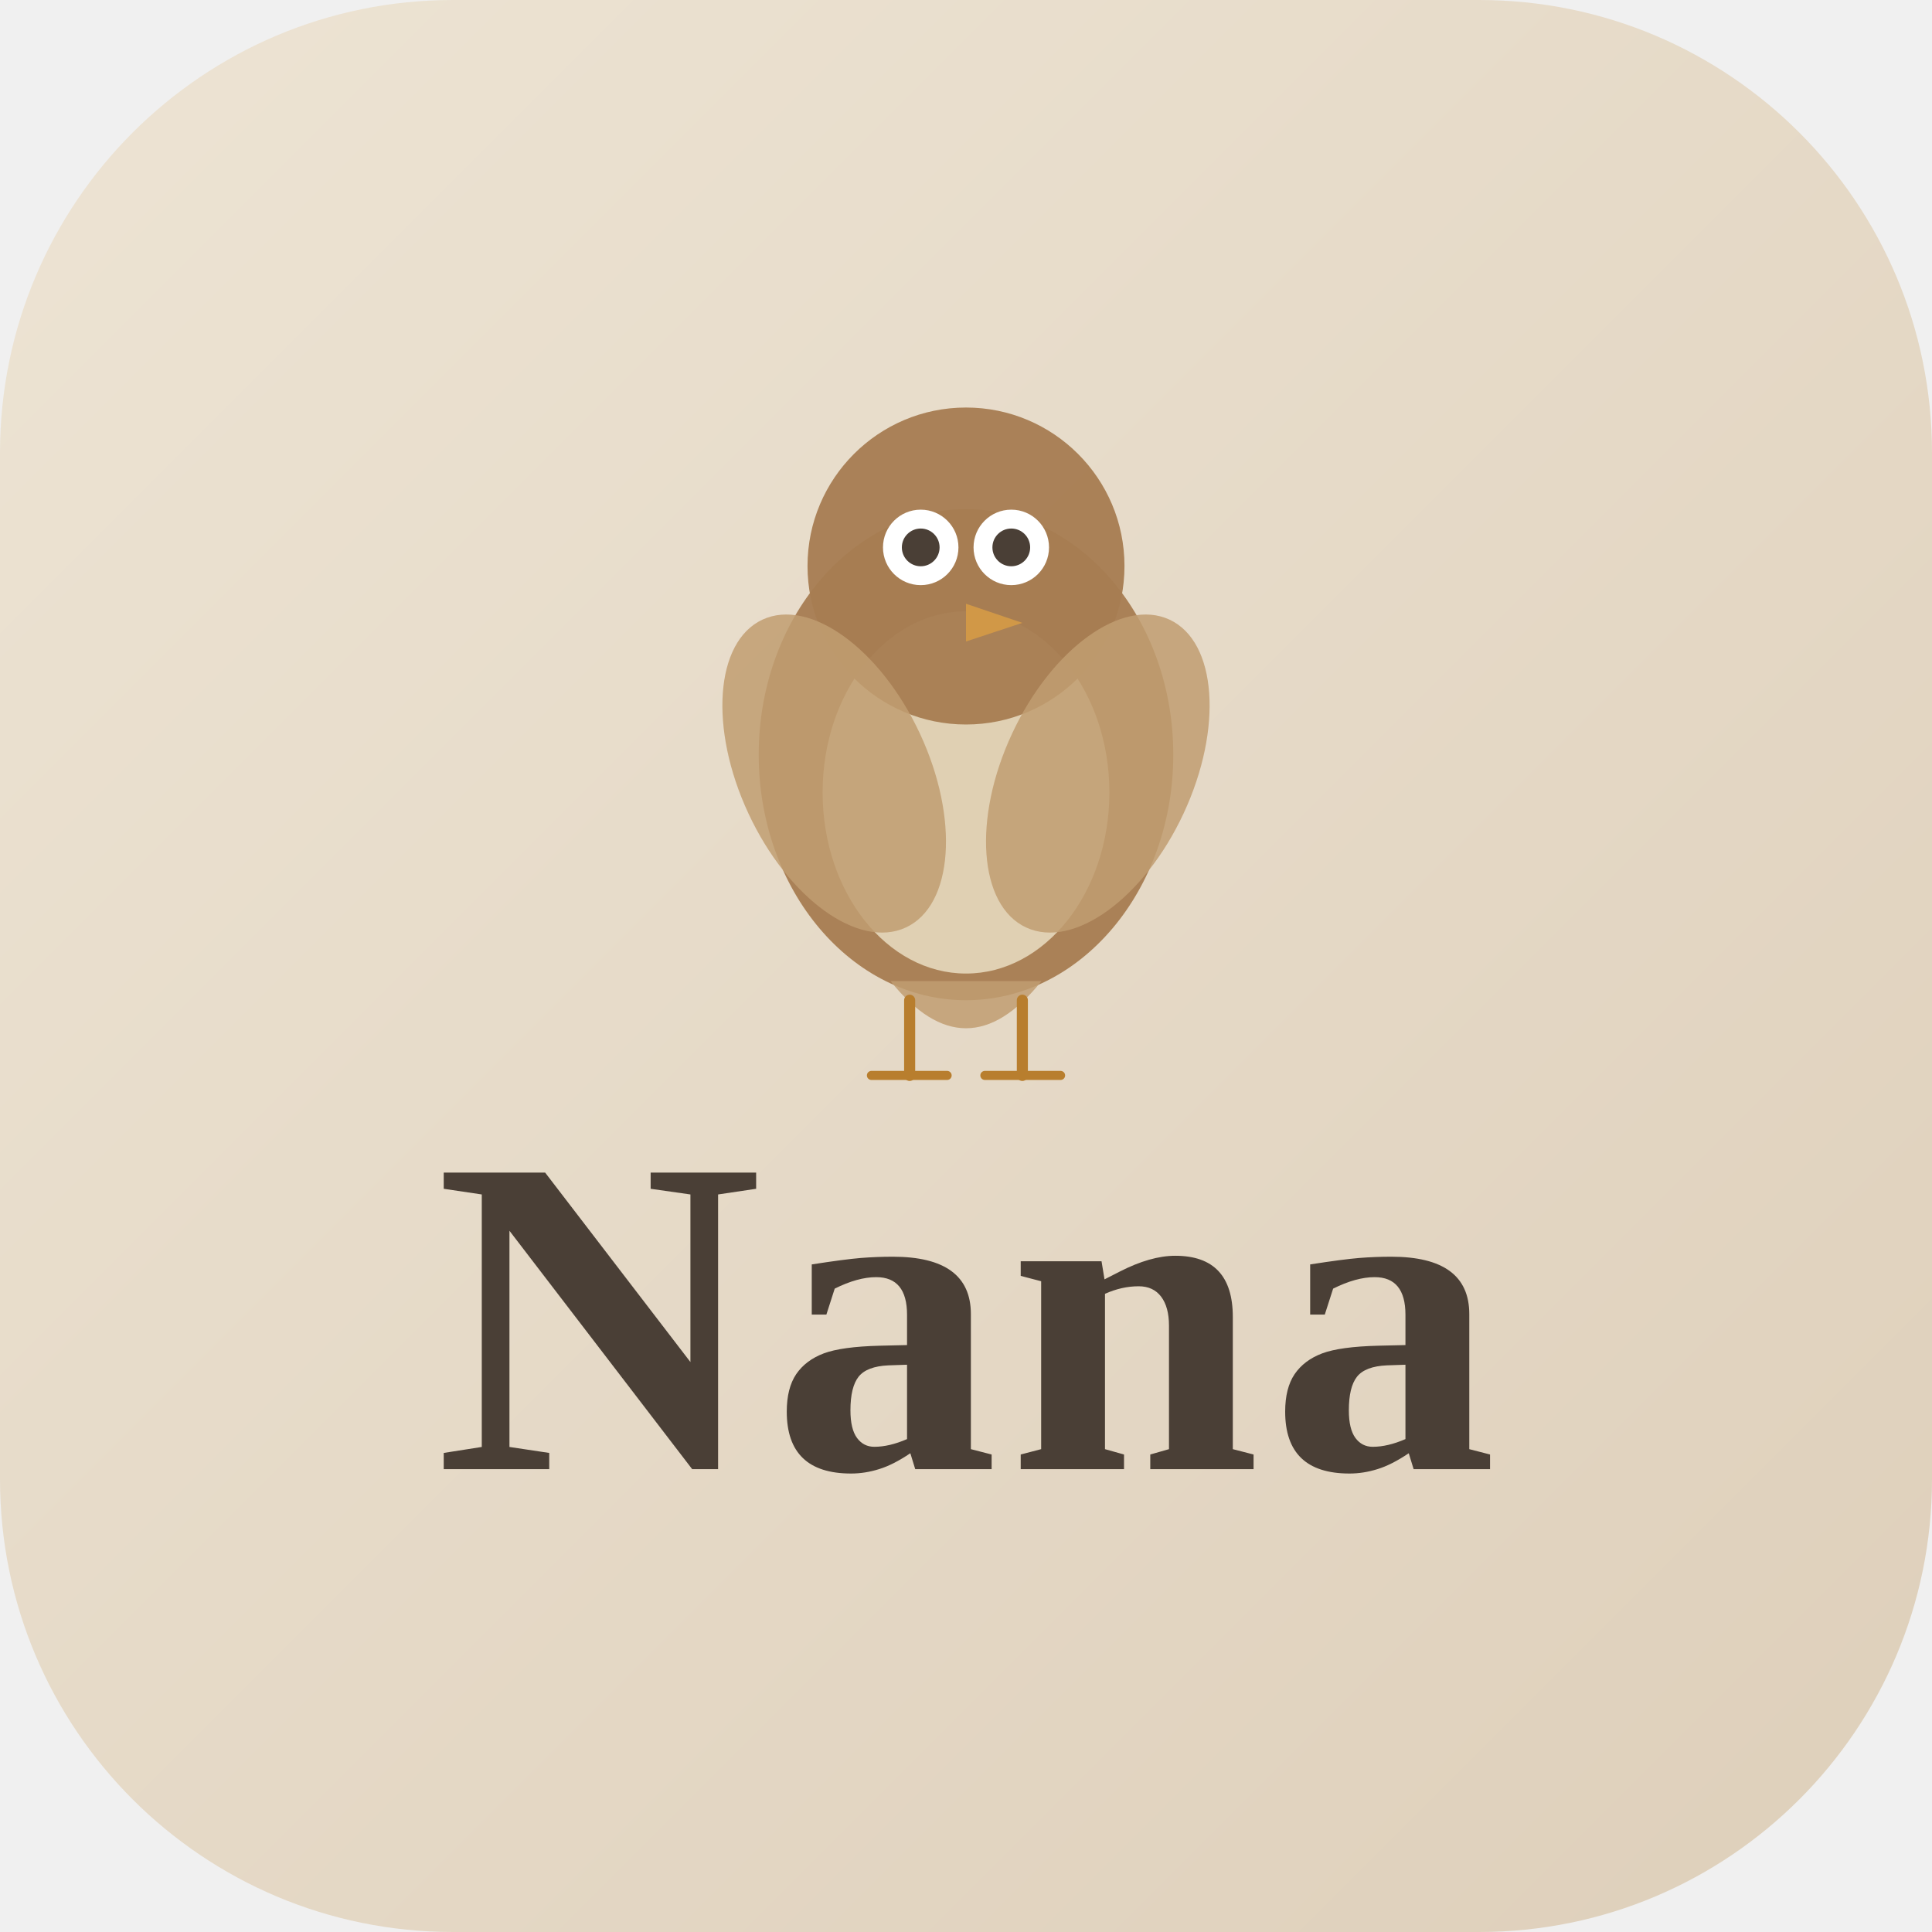
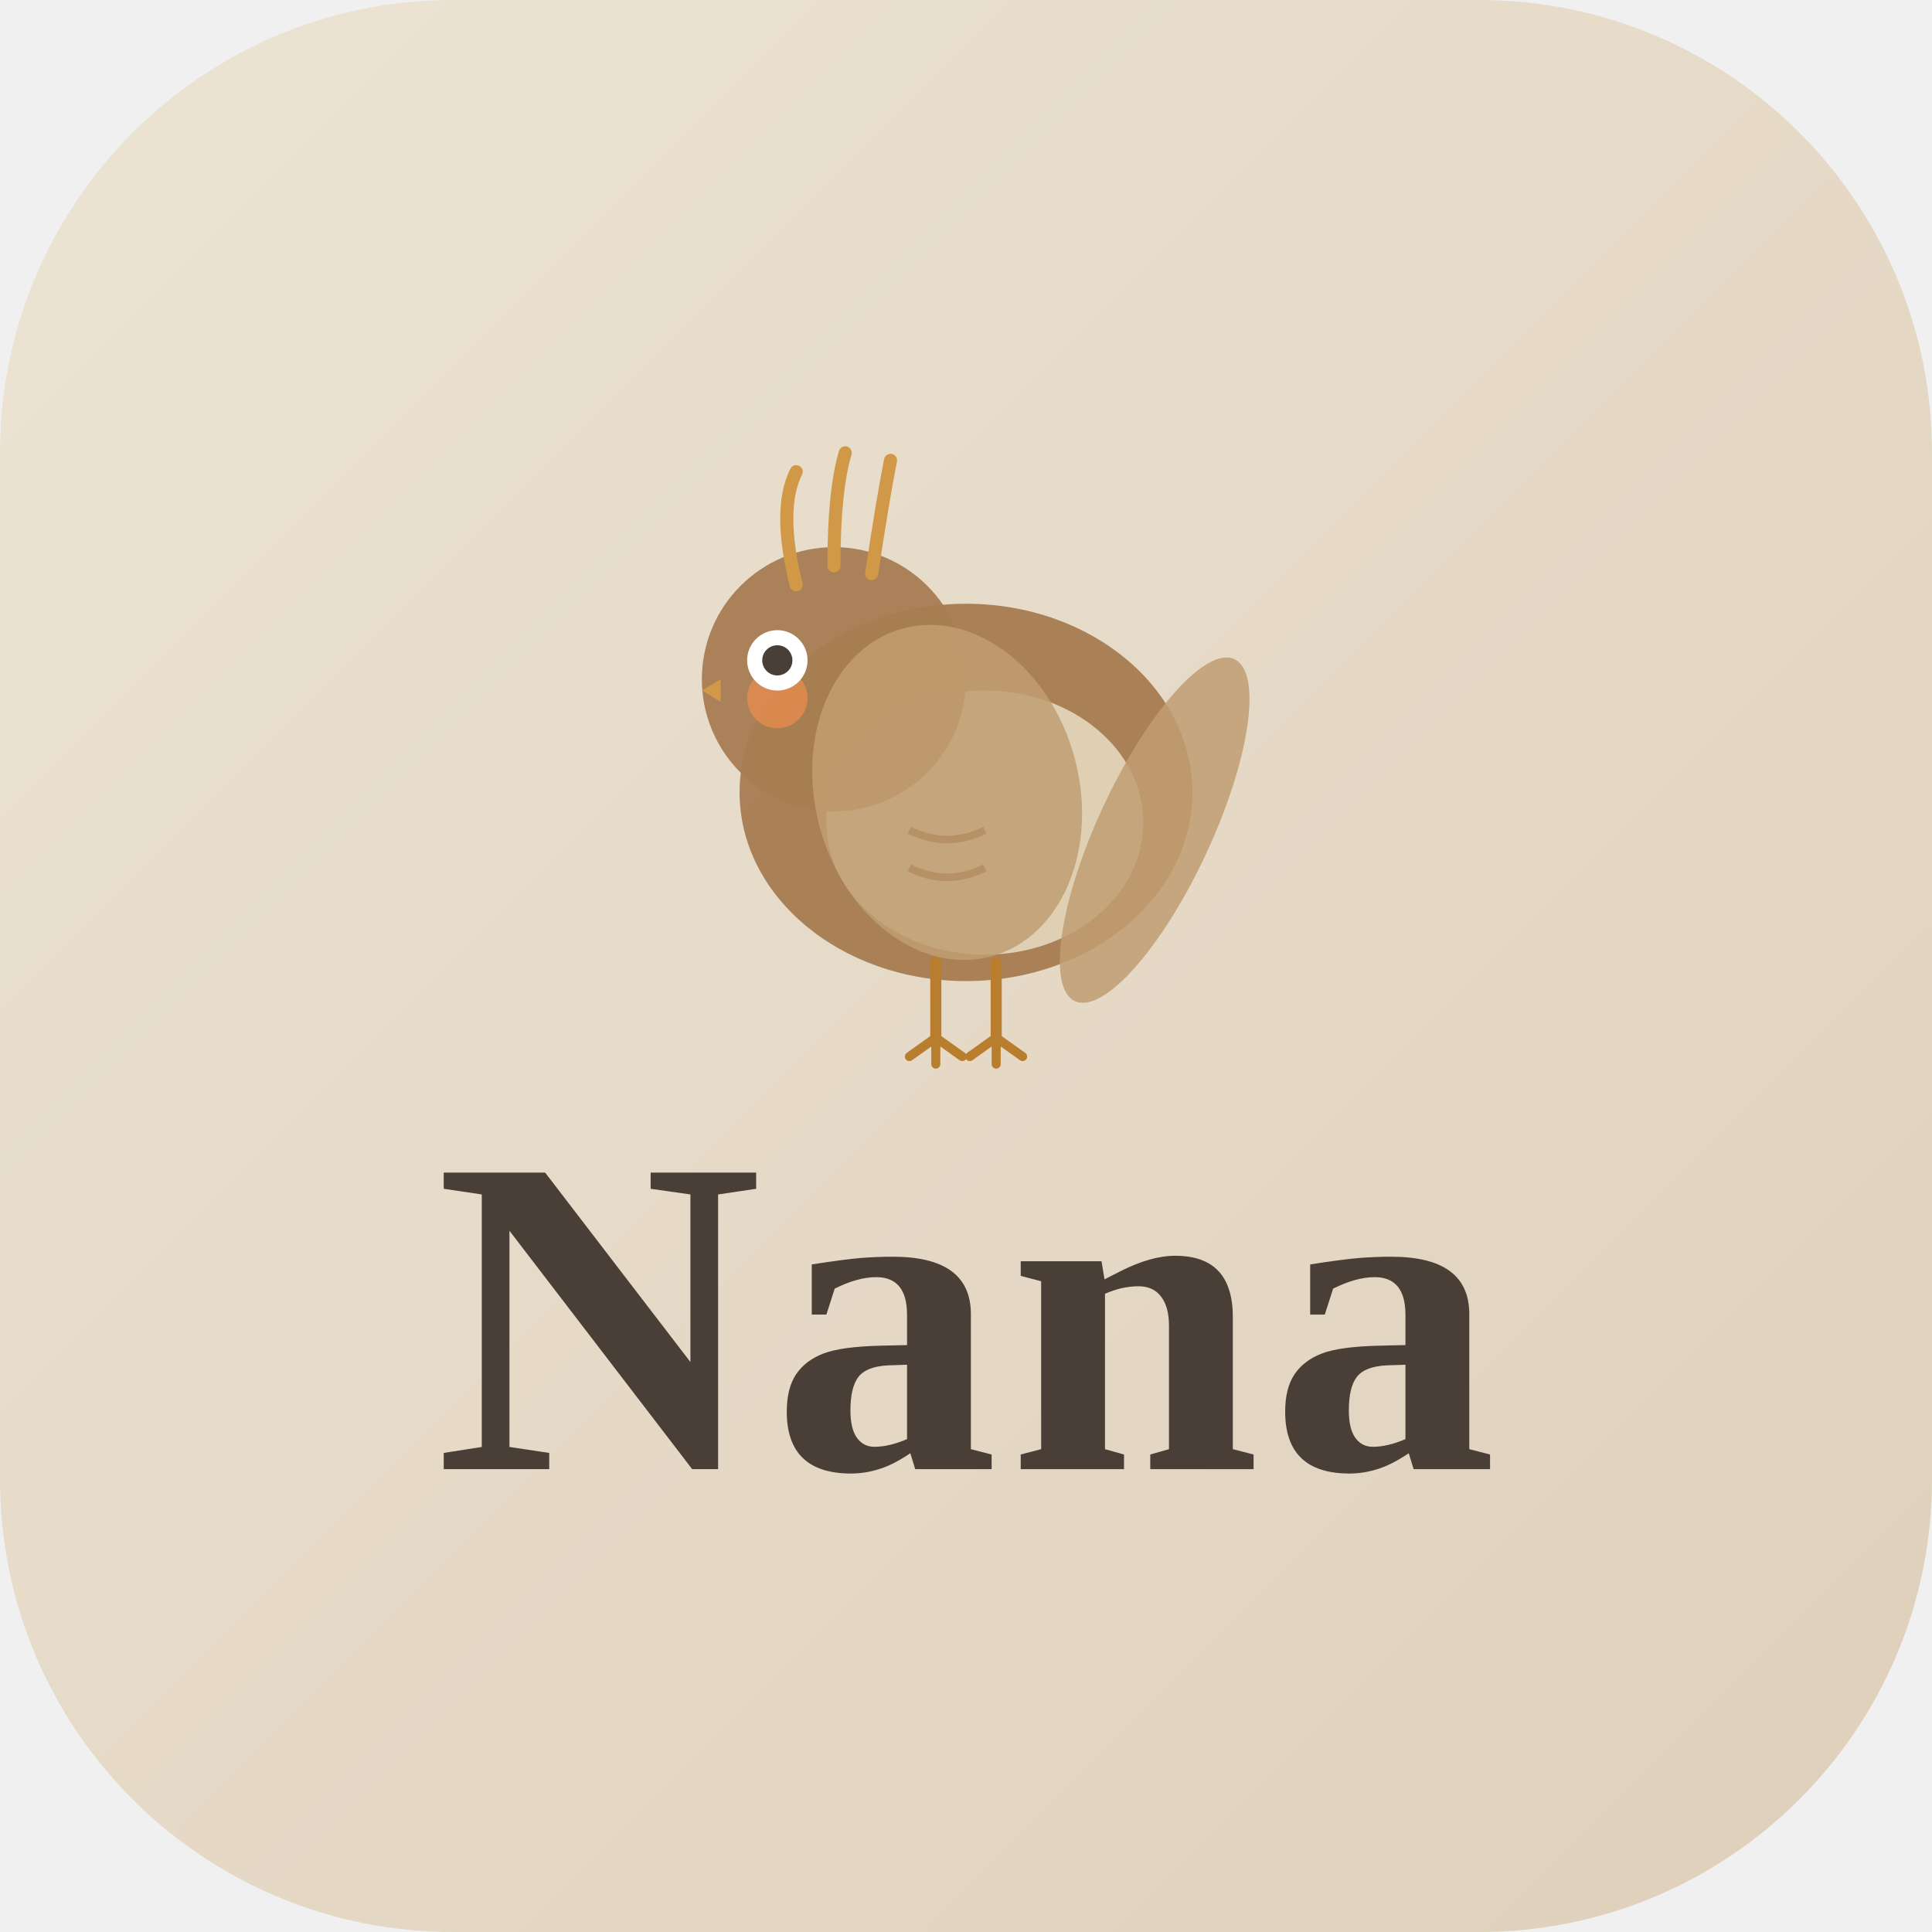
<svg xmlns="http://www.w3.org/2000/svg" viewBox="0 0 192 192">
  <defs>
    <linearGradient id="warmBeigeGradient192" x1="0%" y1="0%" x2="100%" y2="100%">
      <stop offset="0%" style="stop-color:hsl(40 40% 88%);stop-opacity:1" />
      <stop offset="100%" style="stop-color:hsl(35 35% 80%);stop-opacity:1" />
    </linearGradient>
  </defs>
  <rect width="192" height="192" rx="45" fill="url(#warmBeigeGradient192)" />
-   <g transform="translate(96, 75)">
-     <ellipse cx="0" cy="0" rx="20.6" ry="24.4" fill="hsl(30 34% 49%)" opacity="0.95" />
-     <ellipse cx="0" cy="3.75" rx="14.25" ry="18" fill="hsl(40 45% 82%)" opacity="0.9" />
-     <circle cx="0" cy="-18.75" r="15.75" fill="hsl(30 34% 49%)" opacity="0.95" />
-     <circle cx="-4.5" cy="-20.6" r="3.75" fill="white" />
-     <circle cx="-4.5" cy="-20.6" r="1.875" fill="hsl(28 16% 25%)" />
-     <circle cx="4.5" cy="-20.6" r="3.75" fill="white" />
-     <circle cx="4.5" cy="-20.6" r="1.875" fill="hsl(28 16% 25%)" />
-     <path d="M 0,-15 L 5.6,-13.1 L 0,-11.25 Z" fill="hsl(35 60% 55%)" />
-     <ellipse cx="-13.1" cy="1.875" rx="9.4" ry="16.875" fill="hsl(33 39% 60%)" opacity="0.85" transform="rotate(-25 -13.1 1.875)" />
-     <ellipse cx="13.1" cy="1.875" rx="9.4" ry="16.875" fill="hsl(33 39% 60%)" opacity="0.85" transform="rotate(25 13.1 1.875)" />
-     <path d="M -7.5,22.5 Q 0,31.875 7.5,22.5" fill="hsl(33 39% 60%)" opacity="0.85" />
-     <line x1="-5.6" y1="24.4" x2="-5.6" y2="31.875" stroke="hsl(35 60% 45%)" stroke-width="1.1" stroke-linecap="round" />
-     <line x1="5.6" y1="24.4" x2="5.6" y2="31.875" stroke="hsl(35 60% 45%)" stroke-width="1.1" stroke-linecap="round" />
-     <path d="M -5.6,31.875 L -9.4,31.875 M -5.6,31.875 L -1.875,31.875" stroke="hsl(35 60% 45%)" stroke-width="0.9" stroke-linecap="round" fill="none" />
-     <path d="M 5.6,31.875 L 1.875,31.875 M 5.6,31.875 L 9.4,31.875" stroke="hsl(35 60% 45%)" stroke-width="0.9" stroke-linecap="round" fill="none" />
+   <g transform="translate(96, 78.75)">
+     <ellipse cx="0" cy="0" rx="22.5" ry="18.75" fill="hsl(30 34% 49%)" opacity="0.95" />
+     <ellipse cx="1.875" cy="3" rx="15.75" ry="13.125" fill="hsl(40 45% 82%)" opacity="0.9" />
+     <circle cx="-13.125" cy="-11.25" r="13.125" fill="hsl(30 34% 49%)" opacity="0.95" />
+     <path d="M -16.875,-20.625 Q -18.75,-28.125 -16.875,-31.875" stroke="hsl(35 60% 55%)" stroke-width="1.3" fill="none" stroke-linecap="round" />
+     <path d="M -13.125,-22.5 Q -13.125,-30 -12,-33.75" stroke="hsl(35 60% 55%)" stroke-width="1.3" fill="none" stroke-linecap="round" />
+     <path d="M -9.375,-21.75 Q -8.25,-29.25 -7.5,-33" stroke="hsl(35 60% 55%)" stroke-width="1.3" fill="none" stroke-linecap="round" />
+     <circle cx="-18.75" cy="-9.375" r="3" fill="hsl(25 75% 60%)" opacity="0.8" />
+     <circle cx="-18.75" cy="-13.125" r="3" fill="white" />
+     <circle cx="-18.75" cy="-13.125" r="1.5" fill="hsl(28 16% 25%)" />
+     <path d="M -24.375,-11.25 L -26.25,-10.125 L -24.375,-9 Z" fill="hsl(35 60% 55%)" />
+     <ellipse cx="-1.875" cy="0" rx="13.125" ry="16.875" fill="hsl(33 39% 60%)" opacity="0.85" transform="rotate(-15 -1.875 0)" />
+     <path d="M -5.625,7.5 Q -1.875,9.375 1.875,7.5" stroke="hsl(30 34% 49%)" stroke-width="0.75" fill="none" opacity="0.5" />
+     <path d="M -5.625,3.75 Q -1.875,5.625 1.875,3.75" stroke="hsl(30 34% 49%)" stroke-width="0.75" fill="none" opacity="0.5" />
+     <ellipse cx="18.75" cy="3.75" rx="5.625" ry="18.75" fill="hsl(33 39% 60%)" opacity="0.85" transform="rotate(25 18.75 3.75)" />
+     <line x1="-3" y1="16.875" x2="-3" y2="24.375" stroke="hsl(35 60% 45%)" stroke-width="1.1" stroke-linecap="round" />
+     <line x1="3" y1="16.875" x2="3" y2="24.375" stroke="hsl(35 60% 45%)" stroke-width="1.1" stroke-linecap="round" />
+     <path d="M -3,24.375 L -5.625,26.25 M -3,24.375 L -3,27 M -3,24.375 L -0.375,26.25" stroke="hsl(35 60% 45%)" stroke-width="0.9" stroke-linecap="round" fill="none" />
+     <path d="M 3,24.375 L 0.375,26.25 M 3,24.375 L 3,27 M 3,24.375 L 5.625,26.25" stroke="hsl(35 60% 45%)" stroke-width="0.9" stroke-linecap="round" fill="none" />
  </g>
  <text x="96" y="146" font-size="45" font-weight="700" text-anchor="middle" font-family="Georgia, 'Times New Roman', serif" fill="hsl(28 16% 25%)" letter-spacing="1">Nana</text>
</svg>
